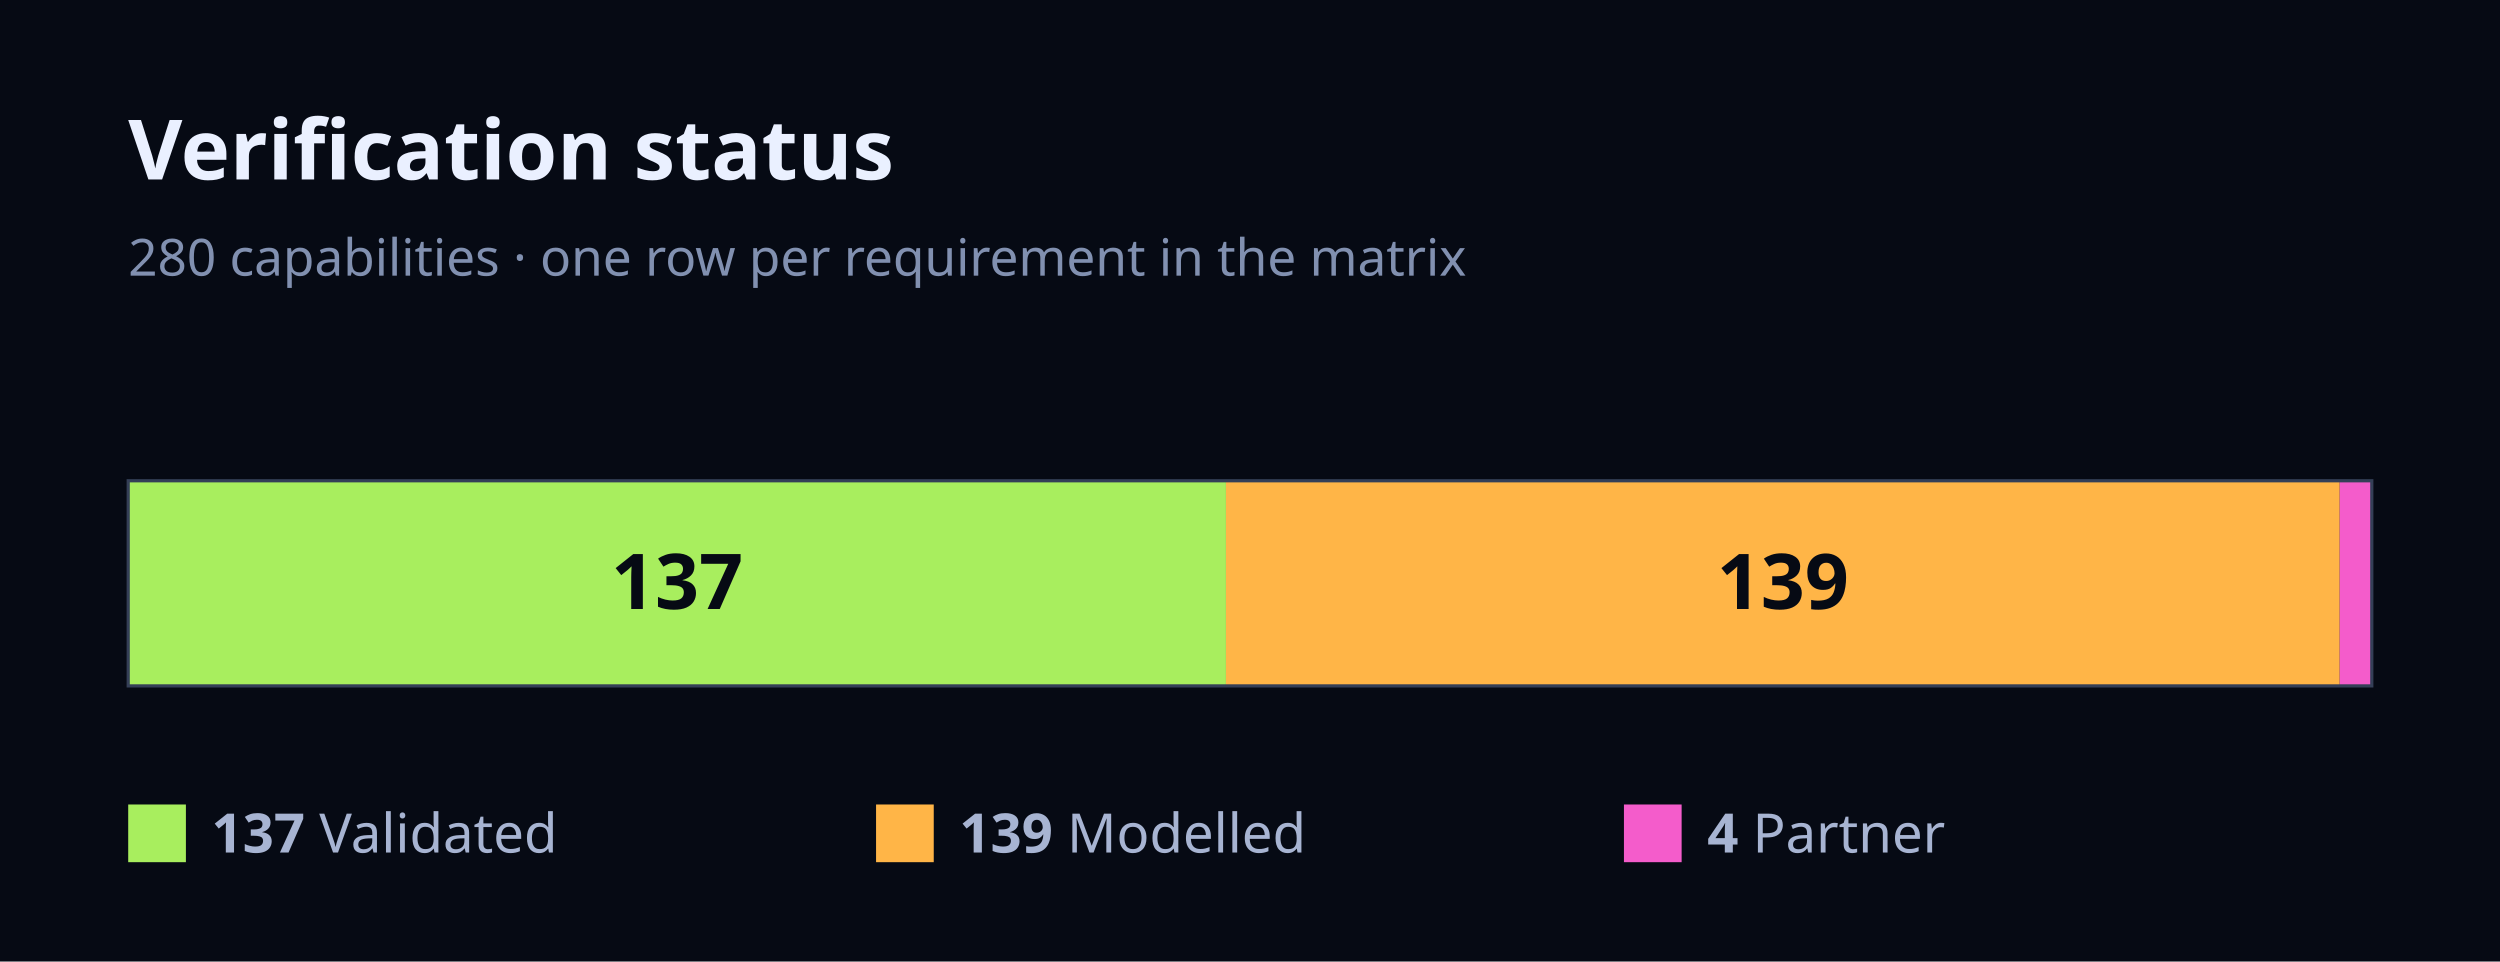
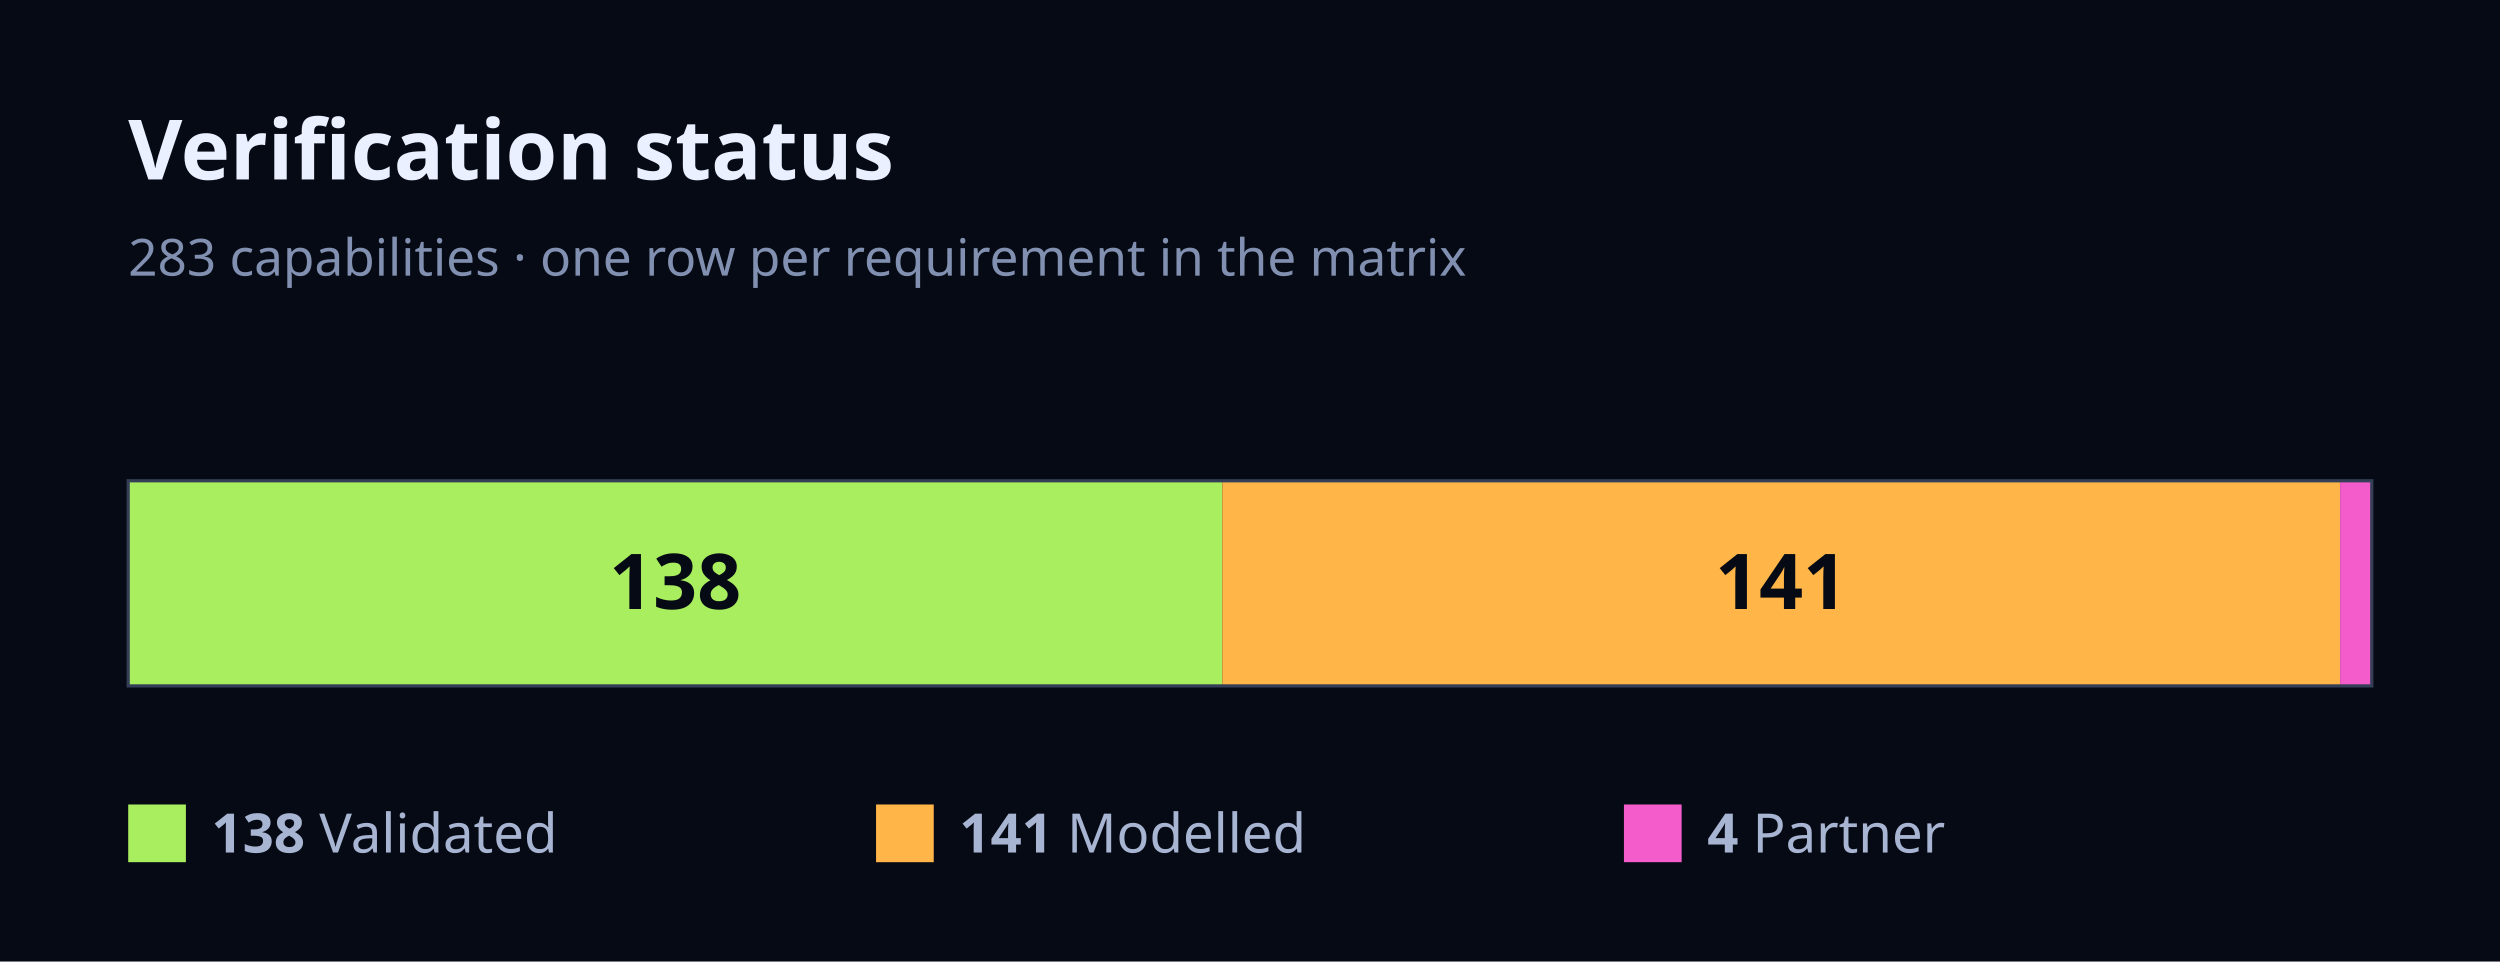
<svg xmlns="http://www.w3.org/2000/svg" width="780" height="300" viewBox="0 0 780 300" font-family="Geist, ui-sans-serif, system-ui, sans-serif">
  <rect x="0" y="0" width="780" height="300" fill="#060A14" />
  <text x="40" y="56" font-size="26" font-weight="700" fill="#EAF0FF">Verification status</text>
-   <text x="40" y="86" font-size="16" fill="#8190B0">280 capabilities · one row per requirement in the matrix</text>
-   <rect x="40" y="150" width="342.5" height="64" fill="#A8EE5E" />
-   <text x="211.25" y="190" font-size="24" font-weight="700" fill="#060A14" text-anchor="middle">137</text>
-   <rect x="382.5" y="150" width="347.5" height="64" fill="#FFB547" />
-   <text x="556.25" y="190" font-size="24" font-weight="700" fill="#060A14" text-anchor="middle">139</text>
-   <rect x="730" y="150" width="10" height="64" fill="#F45CCB" />
+   <text x="40" y="86" font-size="16" fill="#8190B0">283 capabilities · one row per requirement in the matrix</text>
+   <rect x="40" y="150" width="341.34" height="64" fill="#A8EE5E" />
+   <text x="210.67" y="190" font-size="24" font-weight="700" fill="#060A14" text-anchor="middle">138</text>
+   <rect x="381.34" y="150" width="348.76" height="64" fill="#FFB547" />
+   <text x="555.72" y="190" font-size="24" font-weight="700" fill="#060A14" text-anchor="middle">141</text>
+   <rect x="730.11" y="150" width="9.89" height="64" fill="#F45CCB" />
  <rect x="40" y="150" width="700" height="64" fill="none" stroke="#343F57" stroke-width="1" />
  <rect x="40" y="251" width="18" height="18" fill="#A8EE5E" />
  <text x="66" y="266" font-size="17" fill="#A7B4D2">
-     <tspan font-weight="700">137</tspan> Validated</text>
+     <tspan font-weight="700">138</tspan> Validated</text>
  <rect x="273.33" y="251" width="18" height="18" fill="#FFB547" />
  <text x="299.33" y="266" font-size="17" fill="#A7B4D2">
-     <tspan font-weight="700">139</tspan> Modelled</text>
+     <tspan font-weight="700">141</tspan> Modelled</text>
  <rect x="506.67" y="251" width="18" height="18" fill="#F45CCB" />
  <text x="532.67" y="266" font-size="17" fill="#A7B4D2">
    <tspan font-weight="700">4</tspan> Partner</text>
</svg>
